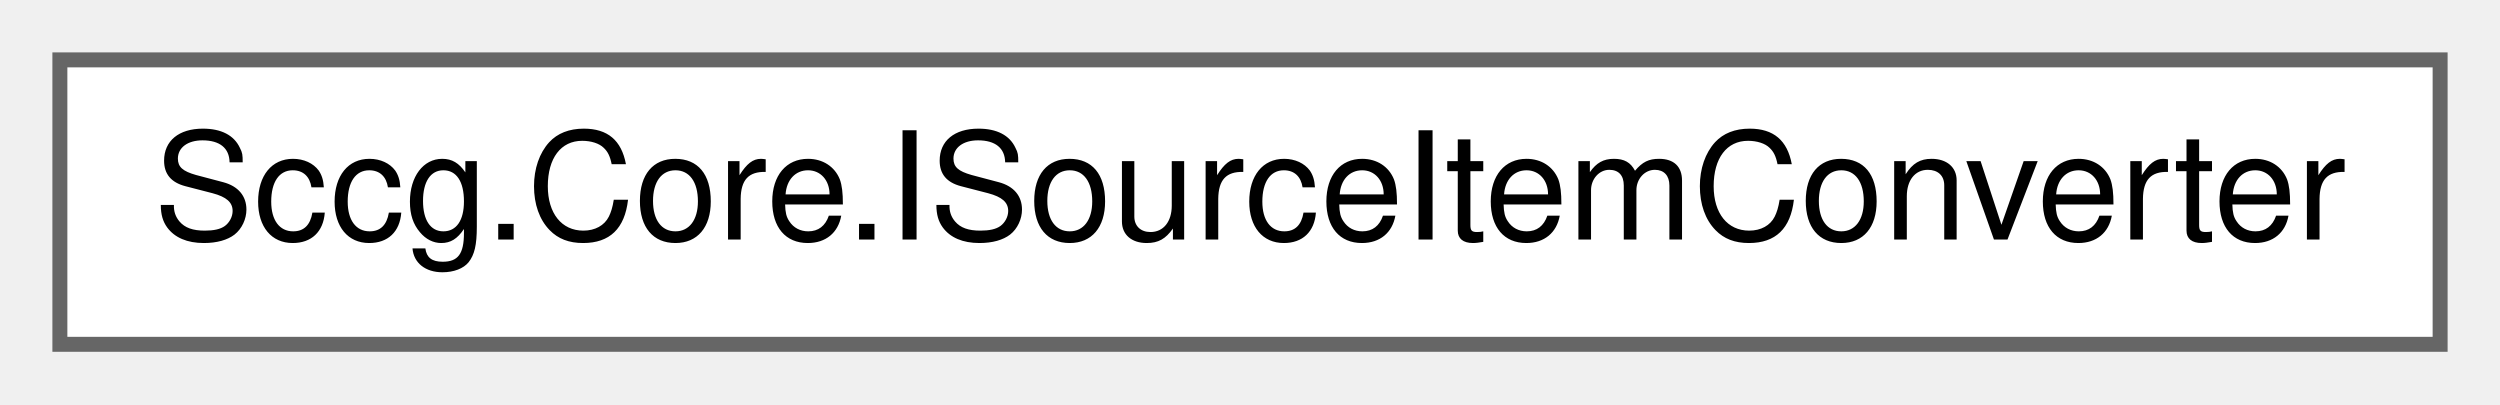
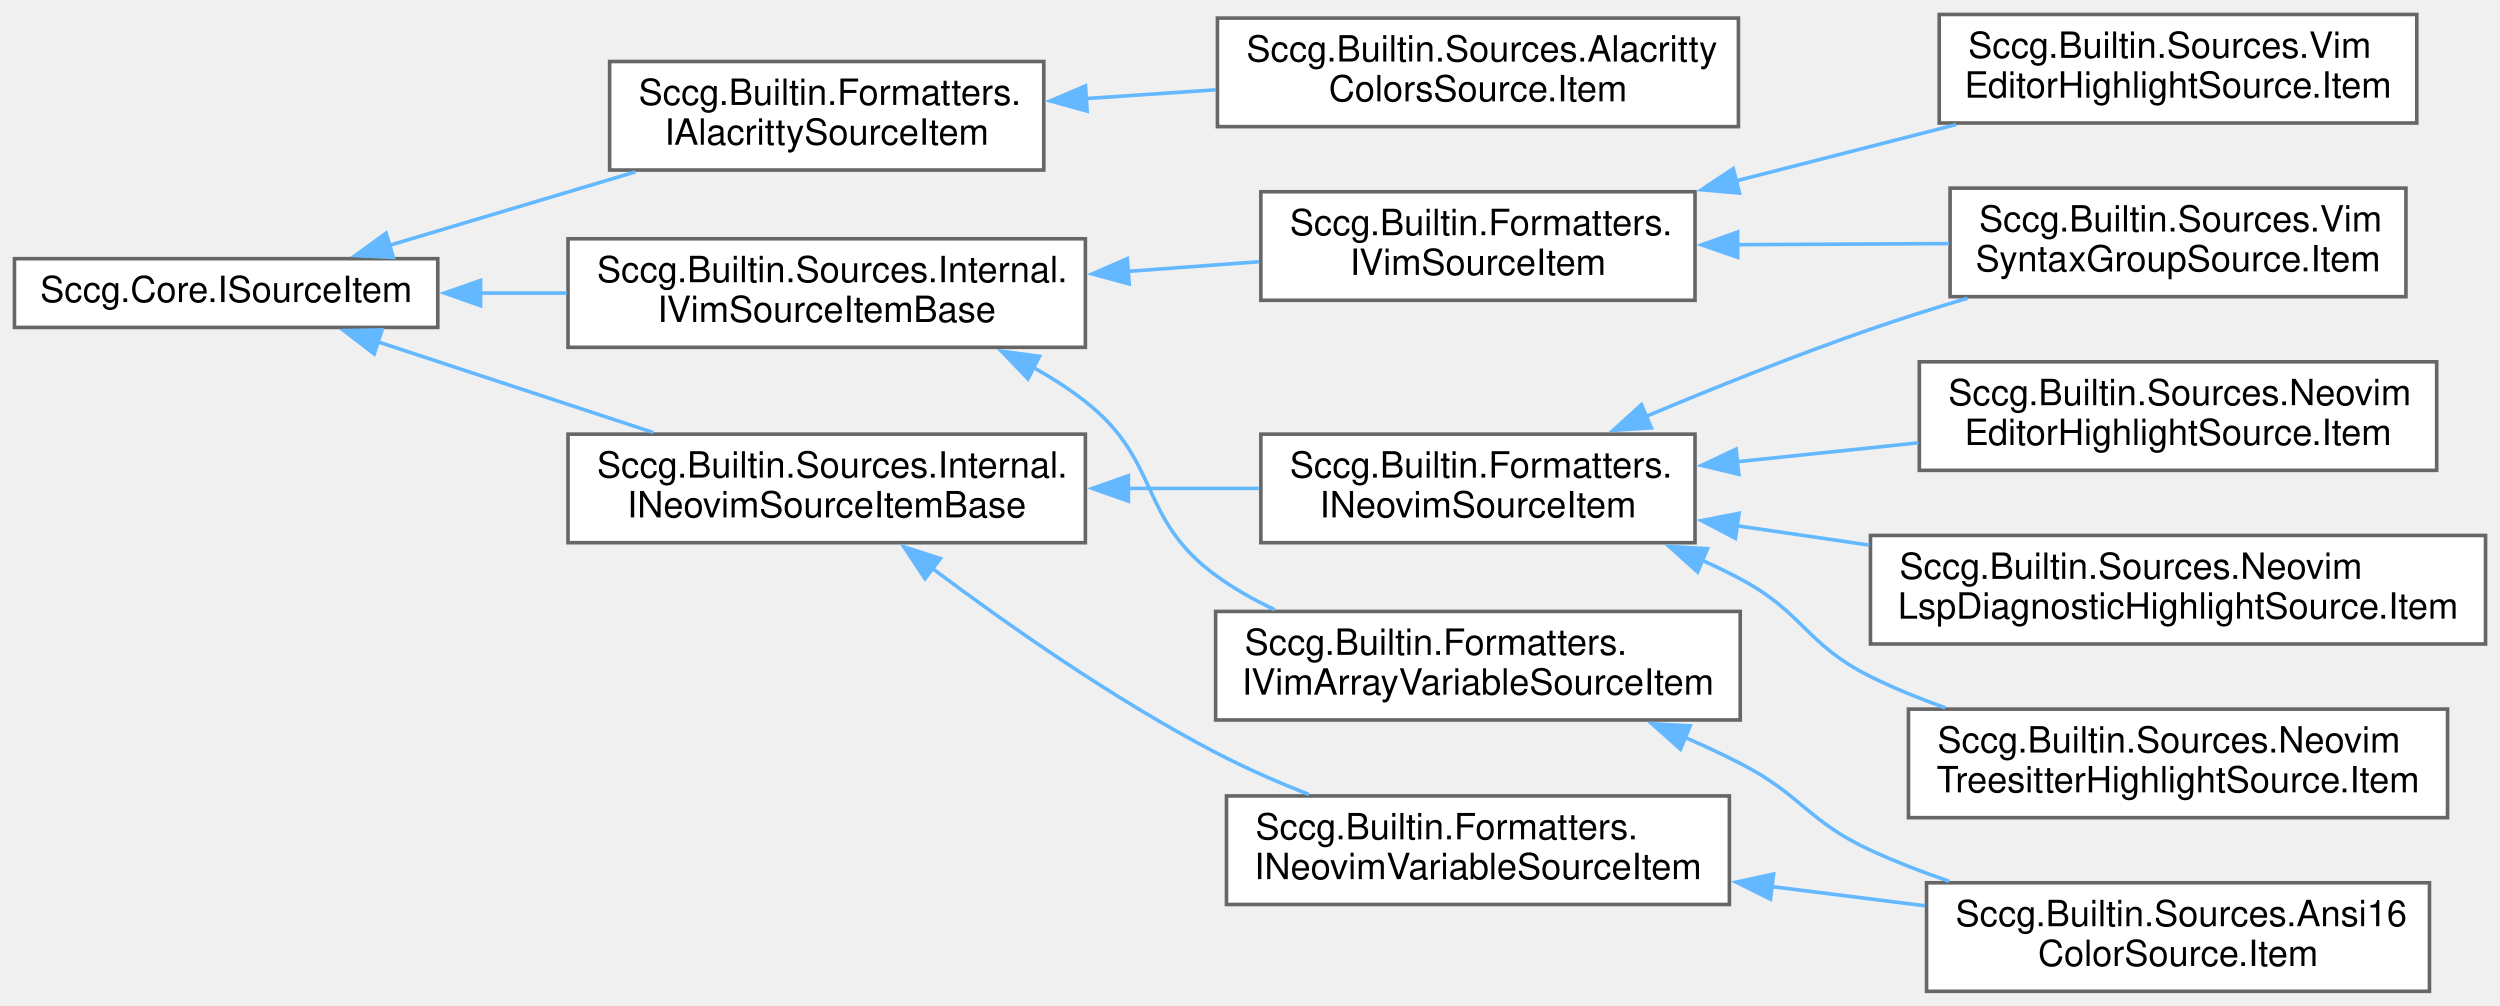
- <svg xmlns="http://www.w3.org/2000/svg" xmlns:xlink="http://www.w3.org/1999/xlink" width="167pt" height="27pt" viewBox="0.00 0.00 167.00 27.00">
-   <g id="graph0" class="graph" transform="scale(1 1) rotate(0) translate(4 23)">
+ <svg xmlns="http://www.w3.org/2000/svg" xmlns:xlink="http://www.w3.org/1999/xlink" width="691pt" height="278pt" viewBox="0.00 0.00 691.00 278.00">
+   <g id="graph0" class="graph" transform="scale(1 1) rotate(0) translate(4 274)">
    <g id="node1" class="node">
      <g id="a_node1">
-         <a xlink:href="interfaceSccg_1_1Core_1_1ISourceItemConverter.html" target="_top" xlink:title=" ">
-           <polygon fill="white" stroke="#666666" points="159,-19 0,-19 0,0 159,0 159,-19" />
-           <text text-anchor="middle" x="79.5" y="-7" font-family="Helvetica,sans-Serif" font-size="10.00">Sccg.Core.ISourceItemConverter</text>
-         </a>
-       </g>
+         <a xlink:href="interfaceSccg_1_1Core_1_1ISourceItem.html" target="_top" xlink:title=" ">
+           <polygon fill="white" stroke="#666666" points="117,-202.5 0,-202.5 0,-183.5 117,-183.5 117,-202.5" />
+           <text text-anchor="middle" x="58.5" y="-190.5" font-family="Helvetica,sans-Serif" font-size="10.00">Sccg.Core.ISourceItem</text>
+         </a>
+       </g>
+     </g>
+     <g id="node2" class="node">
+       <g id="a_node2">
+         <a xlink:href="interfaceSccg_1_1Builtin_1_1Formatters_1_1IAlacrittySourceItem.html" target="_top" xlink:title=" ">
+           <polygon fill="white" stroke="#666666" points="284.5,-257 164.5,-257 164.5,-227 284.5,-227 284.5,-257" />
+           <text text-anchor="start" x="172.5" y="-245" font-family="Helvetica,sans-Serif" font-size="10.00">Sccg.Builtin.Formatters.</text>
+           <text text-anchor="middle" x="224.5" y="-234" font-family="Helvetica,sans-Serif" font-size="10.00">IAlacrittySourceItem</text>
+         </a>
+       </g>
+     </g>
+     <g id="edge1" class="edge">
+       <path fill="none" stroke="#63b8ff" d="M103.54,-206.16C124.51,-212.42 149.74,-219.96 171.63,-226.5" />
+       <polygon fill="#63b8ff" stroke="#63b8ff" points="104.72,-202.86 94.14,-203.35 102.72,-209.57 104.72,-202.86" />
+     </g>
+     <g id="node4" class="node">
+       <g id="a_node4">
+         <a xlink:href="interfaceSccg_1_1Builtin_1_1Sources_1_1Internal_1_1INeovimSourceItemBase.html" target="_top" xlink:title=" ">
+           <polygon fill="white" stroke="#666666" points="296,-154 153,-154 153,-124 296,-124 296,-154" />
+           <text text-anchor="start" x="161" y="-142" font-family="Helvetica,sans-Serif" font-size="10.00">Sccg.Builtin.Sources.Internal.</text>
+           <text text-anchor="middle" x="224.5" y="-131" font-family="Helvetica,sans-Serif" font-size="10.00">INeovimSourceItemBase</text>
+         </a>
+       </g>
+     </g>
+     <g id="edge3" class="edge">
+       <path fill="none" stroke="#63b8ff" d="M100.41,-179.53C123.52,-171.92 152.5,-162.38 176.54,-154.46" />
+       <polygon fill="#63b8ff" stroke="#63b8ff" points="99.42,-176.17 91.02,-182.62 101.61,-182.82 99.42,-176.17" />
+     </g>
+     <g id="node12" class="node">
+       <g id="a_node12">
+         <a xlink:href="interfaceSccg_1_1Builtin_1_1Sources_1_1Internal_1_1IVimSourceItemBase.html" target="_top" xlink:title=" ">
+           <polygon fill="white" stroke="#666666" points="296,-208 153,-208 153,-178 296,-178 296,-208" />
+           <text text-anchor="start" x="161" y="-196" font-family="Helvetica,sans-Serif" font-size="10.00">Sccg.Builtin.Sources.Internal.</text>
+           <text text-anchor="middle" x="224.5" y="-185" font-family="Helvetica,sans-Serif" font-size="10.00">IVimSourceItemBase</text>
+         </a>
+       </g>
+     </g>
+     <g id="edge11" class="edge">
+       <path fill="none" stroke="#63b8ff" d="M128.76,-193C136.68,-193 144.75,-193 152.69,-193" />
+       <polygon fill="#63b8ff" stroke="#63b8ff" points="128.83,-189.5 118.83,-193 128.83,-196.5 128.83,-189.5" />
+     </g>
+     <g id="node3" class="node">
+       <g id="a_node3">
+         <a xlink:href="classSccg_1_1Builtin_1_1Sources_1_1AlacrittyColorsSource_1_1Item.html" target="_top" xlink:title=" ">
+           <polygon fill="white" stroke="#666666" points="476.5,-269 332.5,-269 332.5,-239 476.5,-239 476.5,-269" />
+           <text text-anchor="start" x="340.5" y="-257" font-family="Helvetica,sans-Serif" font-size="10.00">Sccg.Builtin.Sources.Alacritty</text>
+           <text text-anchor="middle" x="404.5" y="-246" font-family="Helvetica,sans-Serif" font-size="10.00">ColorsSource.Item</text>
+         </a>
+       </g>
+     </g>
+     <g id="edge2" class="edge">
+       <path fill="none" stroke="#63b8ff" d="M295.99,-246.75C307.88,-247.55 320.22,-248.39 332.12,-249.19" />
+       <polygon fill="#63b8ff" stroke="#63b8ff" points="296.49,-243.28 286.28,-246.1 296.02,-250.26 296.49,-243.28" />
+     </g>
+     <g id="node5" class="node">
+       <g id="a_node5">
+         <a xlink:href="interfaceSccg_1_1Builtin_1_1Formatters_1_1INeovimSourceItem.html" target="_top" xlink:title=" ">
+           <polygon fill="white" stroke="#666666" points="464.5,-154 344.5,-154 344.5,-124 464.5,-124 464.5,-154" />
+           <text text-anchor="start" x="352.5" y="-142" font-family="Helvetica,sans-Serif" font-size="10.00">Sccg.Builtin.Formatters.</text>
+           <text text-anchor="middle" x="404.5" y="-131" font-family="Helvetica,sans-Serif" font-size="10.00">INeovimSourceItem</text>
+         </a>
+       </g>
+     </g>
+     <g id="edge4" class="edge">
+       <path fill="none" stroke="#63b8ff" d="M307.58,-139C319.87,-139 332.35,-139 344.05,-139" />
+       <polygon fill="#63b8ff" stroke="#63b8ff" points="307.88,-135.5 297.88,-139 307.88,-142.5 307.88,-135.5" />
+     </g>
+     <g id="node10" class="node">
+       <g id="a_node10">
+         <a xlink:href="interfaceSccg_1_1Builtin_1_1Formatters_1_1INeovimVariableSourceItem.html" target="_top" xlink:title=" ">
+           <polygon fill="white" stroke="#666666" points="474,-54 335,-54 335,-24 474,-24 474,-54" />
+           <text text-anchor="start" x="343" y="-42" font-family="Helvetica,sans-Serif" font-size="10.00">Sccg.Builtin.Formatters.</text>
+           <text text-anchor="middle" x="404.5" y="-31" font-family="Helvetica,sans-Serif" font-size="10.00">INeovimVariableSourceItem</text>
+         </a>
+       </g>
+     </g>
+     <g id="edge9" class="edge">
+       <path fill="none" stroke="#63b8ff" d="M253.55,-117.01C274.37,-101.39 303.91,-80.66 332,-66 340.12,-61.76 349.05,-57.85 357.78,-54.39" />
+       <polygon fill="#63b8ff" stroke="#63b8ff" points="251.68,-114.04 245.83,-122.87 255.91,-119.61 251.68,-114.04" />
+     </g>
+     <g id="node6" class="node">
+       <g id="a_node6">
+         <a xlink:href="classSccg_1_1Builtin_1_1Sources_1_1NeovimEditorHighlightSource_1_1Item.html" target="_top" xlink:title=" ">
+           <polygon fill="white" stroke="#666666" points="669.5,-174 526.5,-174 526.5,-144 669.5,-144 669.5,-174" />
+           <text text-anchor="start" x="534.5" y="-162" font-family="Helvetica,sans-Serif" font-size="10.00">Sccg.Builtin.Sources.Neovim</text>
+           <text text-anchor="middle" x="598" y="-151" font-family="Helvetica,sans-Serif" font-size="10.00">EditorHighlightSource.Item</text>
+         </a>
+       </g>
+     </g>
+     <g id="edge5" class="edge">
+       <path fill="none" stroke="#63b8ff" d="M475.94,-146.36C492.34,-148.07 509.81,-149.89 526.23,-151.61" />
+       <polygon fill="#63b8ff" stroke="#63b8ff" points="476.6,-142.91 466.29,-145.35 475.87,-149.87 476.6,-142.91" />
+     </g>
+     <g id="node7" class="node">
+       <g id="a_node7">
+         <a xlink:href="classSccg_1_1Builtin_1_1Sources_1_1NeovimLspDiagnosticHighlightSource_1_1Item.html" target="_top" xlink:title=" ">
+           <polygon fill="white" stroke="#666666" points="683,-126 513,-126 513,-96 683,-96 683,-126" />
+           <text text-anchor="start" x="521" y="-114" font-family="Helvetica,sans-Serif" font-size="10.00">Sccg.Builtin.Sources.Neovim</text>
+           <text text-anchor="middle" x="598" y="-103" font-family="Helvetica,sans-Serif" font-size="10.00">LspDiagnosticHighlightSource.Item</text>
+         </a>
+       </g>
+     </g>
+     <g id="edge6" class="edge">
+       <path fill="none" stroke="#63b8ff" d="M476.02,-128.69C487.95,-126.94 500.44,-125.12 512.68,-123.33" />
+       <polygon fill="#63b8ff" stroke="#63b8ff" points="475.67,-125.2 466.28,-130.11 476.68,-132.13 475.67,-125.2" />
+     </g>
+     <g id="node8" class="node">
+       <g id="a_node8">
+         <a xlink:href="classSccg_1_1Builtin_1_1Sources_1_1NeovimTreesitterHighlightSource_1_1Item.html" target="_top" xlink:title=" ">
+           <polygon fill="white" stroke="#666666" points="672.5,-78 523.5,-78 523.5,-48 672.5,-48 672.5,-78" />
+           <text text-anchor="start" x="531.5" y="-66" font-family="Helvetica,sans-Serif" font-size="10.00">Sccg.Builtin.Sources.Neovim</text>
+           <text text-anchor="middle" x="598" y="-55" font-family="Helvetica,sans-Serif" font-size="10.00">TreesitterHighlightSource.Item</text>
+         </a>
+       </g>
+     </g>
+     <g id="edge7" class="edge">
+       <path fill="none" stroke="#63b8ff" d="M466.37,-119.19C470.02,-117.55 473.59,-115.82 477,-114 494.65,-104.59 495.09,-95.9 513,-87 519.52,-83.76 526.55,-80.89 533.67,-78.37" />
+       <polygon fill="#63b8ff" stroke="#63b8ff" points="465.22,-115.88 457.35,-122.97 467.93,-122.33 465.22,-115.88" />
+     </g>
+     <g id="node9" class="node">
+       <g id="a_node9">
+         <a xlink:href="classSccg_1_1Builtin_1_1Sources_1_1VimSyntaxGroupSource_1_1Item.html" target="_top" xlink:title=" ">
+           <polygon fill="white" stroke="#666666" points="661,-222 535,-222 535,-192 661,-192 661,-222" />
+           <text text-anchor="start" x="543" y="-210" font-family="Helvetica,sans-Serif" font-size="10.00">Sccg.Builtin.Sources.Vim</text>
+           <text text-anchor="middle" x="598" y="-199" font-family="Helvetica,sans-Serif" font-size="10.00">SyntaxGroupSource.Item</text>
+         </a>
+       </g>
+     </g>
+     <g id="edge8" class="edge">
+       <path fill="none" stroke="#63b8ff" d="M450.93,-158.89C469.93,-166.87 492.36,-175.85 513,-183 521.6,-185.98 530.78,-188.88 539.8,-191.57" />
+       <polygon fill="#63b8ff" stroke="#63b8ff" points="452.44,-155.73 441.86,-155.05 449.7,-162.17 452.44,-155.73" />
+     </g>
+     <g id="node11" class="node">
+       <g id="a_node11">
+         <a xlink:href="classSccg_1_1Builtin_1_1Sources_1_1Ansi16ColorSource_1_1Item.html" target="_top" xlink:title=" ">
+           <polygon fill="white" stroke="#666666" points="667.5,-30 528.5,-30 528.5,0 667.5,0 667.5,-30" />
+           <text text-anchor="start" x="536.5" y="-18" font-family="Helvetica,sans-Serif" font-size="10.00">Sccg.Builtin.Sources.Ansi16</text>
+           <text text-anchor="middle" x="598" y="-7" font-family="Helvetica,sans-Serif" font-size="10.00">ColorSource.Item</text>
+         </a>
+       </g>
+     </g>
+     <g id="edge10" class="edge">
+       <path fill="none" stroke="#63b8ff" d="M485.58,-28.96C499.71,-27.19 514.31,-25.36 528.1,-23.63" />
+       <polygon fill="#63b8ff" stroke="#63b8ff" points="485.35,-25.46 475.87,-30.18 486.22,-32.41 485.35,-25.46" />
+     </g>
+     <g id="node13" class="node">
+       <g id="a_node13">
+         <a xlink:href="interfaceSccg_1_1Builtin_1_1Formatters_1_1IVimArrayVariableSourceItem.html" target="_top" xlink:title=" ">
+           <polygon fill="white" stroke="#666666" points="477,-105 332,-105 332,-75 477,-75 477,-105" />
+           <text text-anchor="start" x="340" y="-93" font-family="Helvetica,sans-Serif" font-size="10.00">Sccg.Builtin.Formatters.</text>
+           <text text-anchor="middle" x="404.5" y="-82" font-family="Helvetica,sans-Serif" font-size="10.00">IVimArrayVariableSourceItem</text>
+         </a>
+       </g>
+     </g>
+     <g id="edge12" class="edge">
+       <path fill="none" stroke="#63b8ff" d="M281.48,-172.51C286.6,-169.67 291.53,-166.5 296,-163 316.99,-146.55 310.48,-130.75 332,-115 336.99,-111.35 342.55,-108.2 348.32,-105.48" />
+       <polygon fill="#63b8ff" stroke="#63b8ff" points="280.14,-169.27 272.81,-176.91 283.31,-175.51 280.14,-169.27" />
+     </g>
+     <g id="node14" class="node">
+       <g id="a_node14">
+         <a xlink:href="interfaceSccg_1_1Builtin_1_1Formatters_1_1IVimSourceItem.html" target="_top" xlink:title=" ">
+           <polygon fill="white" stroke="#666666" points="464.5,-221 344.5,-221 344.5,-191 464.5,-191 464.5,-221" />
+           <text text-anchor="start" x="352.5" y="-209" font-family="Helvetica,sans-Serif" font-size="10.00">Sccg.Builtin.Formatters.</text>
+           <text text-anchor="middle" x="404.5" y="-198" font-family="Helvetica,sans-Serif" font-size="10.00">IVimSourceItem</text>
+         </a>
+       </g>
+     </g>
+     <g id="edge14" class="edge">
+       <path fill="none" stroke="#63b8ff" d="M307.58,-198.99C319.87,-199.89 332.35,-200.8 344.05,-201.66" />
+       <polygon fill="#63b8ff" stroke="#63b8ff" points="308.1,-195.52 297.87,-198.29 307.59,-202.5 308.1,-195.52" />
+     </g>
+     <g id="edge13" class="edge">
+       <path fill="none" stroke="#63b8ff" d="M461.45,-70.29C466.78,-67.99 472.04,-65.55 477,-63 494.1,-54.21 495.55,-47.07 513,-39 519.88,-35.82 527.28,-32.96 534.73,-30.43" />
+       <polygon fill="#63b8ff" stroke="#63b8ff" points="460.49,-66.9 452.58,-73.95 463.16,-73.37 460.49,-66.9" />
+     </g>
+     <g id="edge16" class="edge">
+       <path fill="none" stroke="#63b8ff" d="M476.19,-206.37C495.38,-206.47 516,-206.58 534.69,-206.67" />
+       <polygon fill="#63b8ff" stroke="#63b8ff" points="476.31,-202.87 466.29,-206.32 476.28,-209.87 476.31,-202.87" />
+     </g>
+     <g id="node15" class="node">
+       <g id="a_node15">
+         <a xlink:href="classSccg_1_1Builtin_1_1Sources_1_1VimEditorHighlightSource_1_1Item.html" target="_top" xlink:title=" ">
+           <polygon fill="white" stroke="#666666" points="664,-270 532,-270 532,-240 664,-240 664,-270" />
+           <text text-anchor="start" x="540" y="-258" font-family="Helvetica,sans-Serif" font-size="10.00">Sccg.Builtin.Sources.Vim</text>
+           <text text-anchor="middle" x="598" y="-247" font-family="Helvetica,sans-Serif" font-size="10.00">EditorHighlightSource.Item</text>
+         </a>
+       </g>
+     </g>
+     <g id="edge15" class="edge">
+       <path fill="none" stroke="#63b8ff" d="M475.7,-223.96C495.71,-229.08 517.32,-234.61 536.68,-239.57" />
+       <polygon fill="#63b8ff" stroke="#63b8ff" points="476.8,-220.63 466.25,-221.54 475.07,-227.41 476.8,-220.63" />
    </g>
  </g>
</svg>
